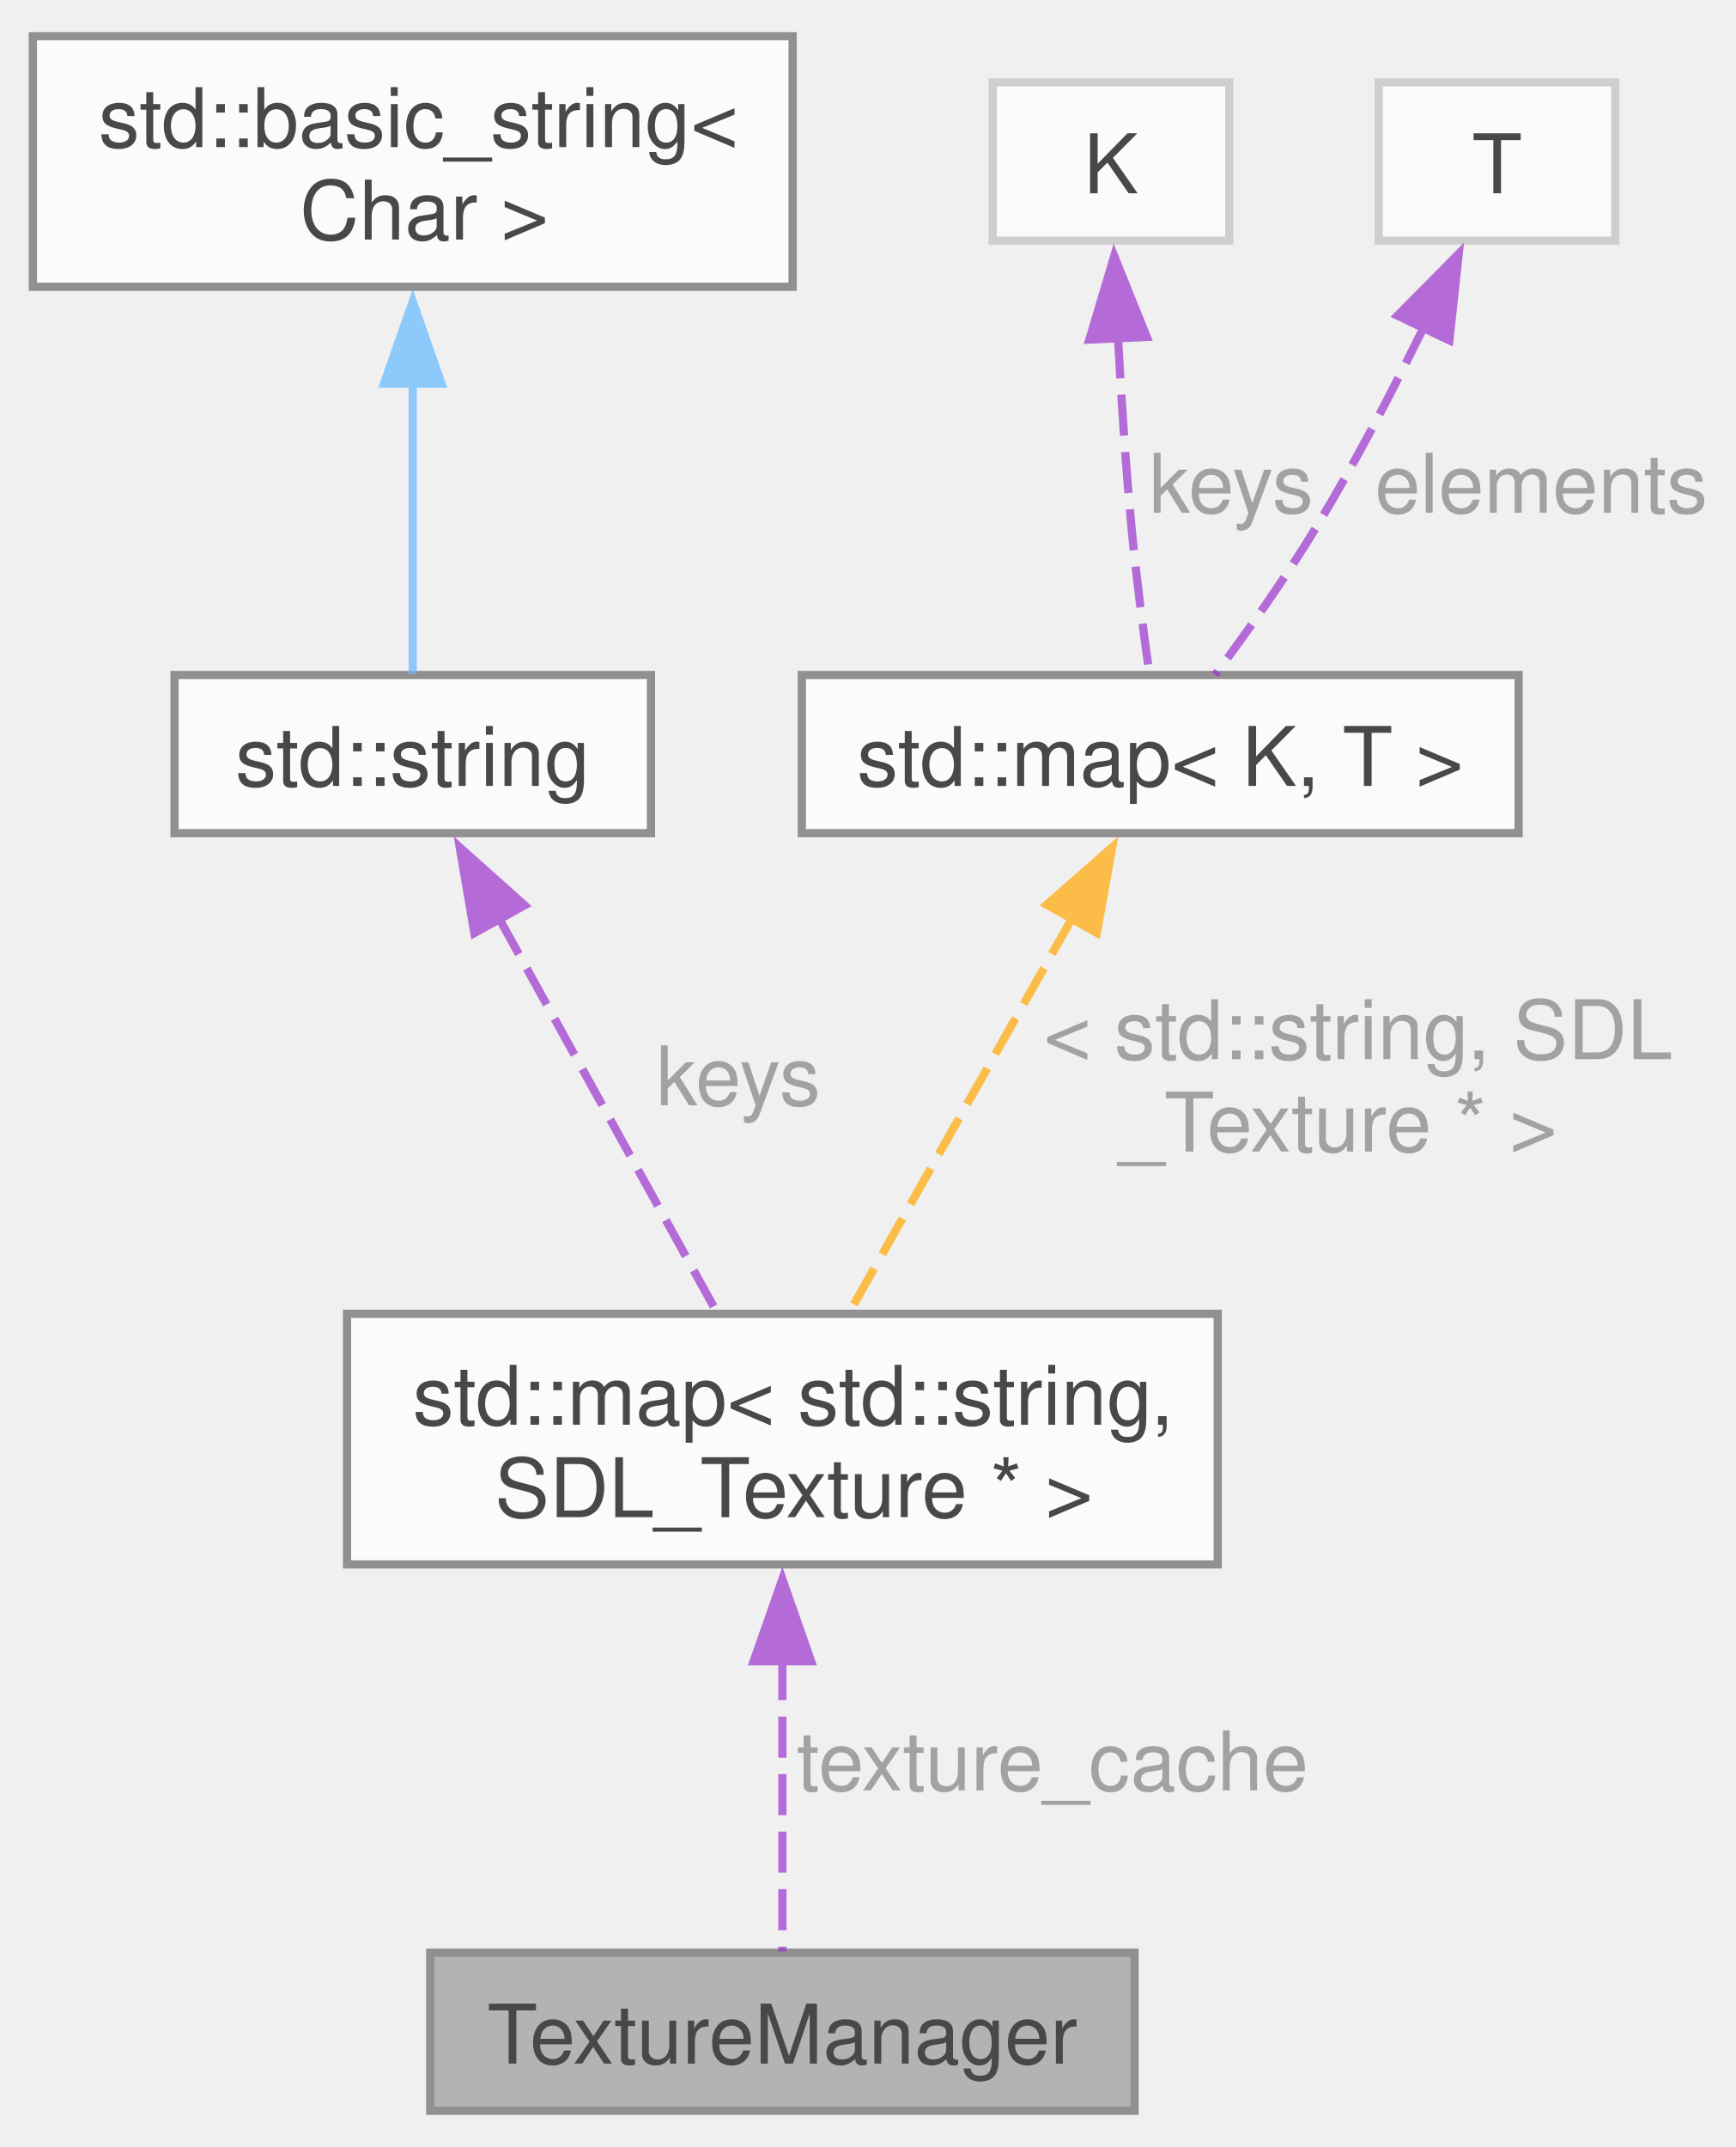
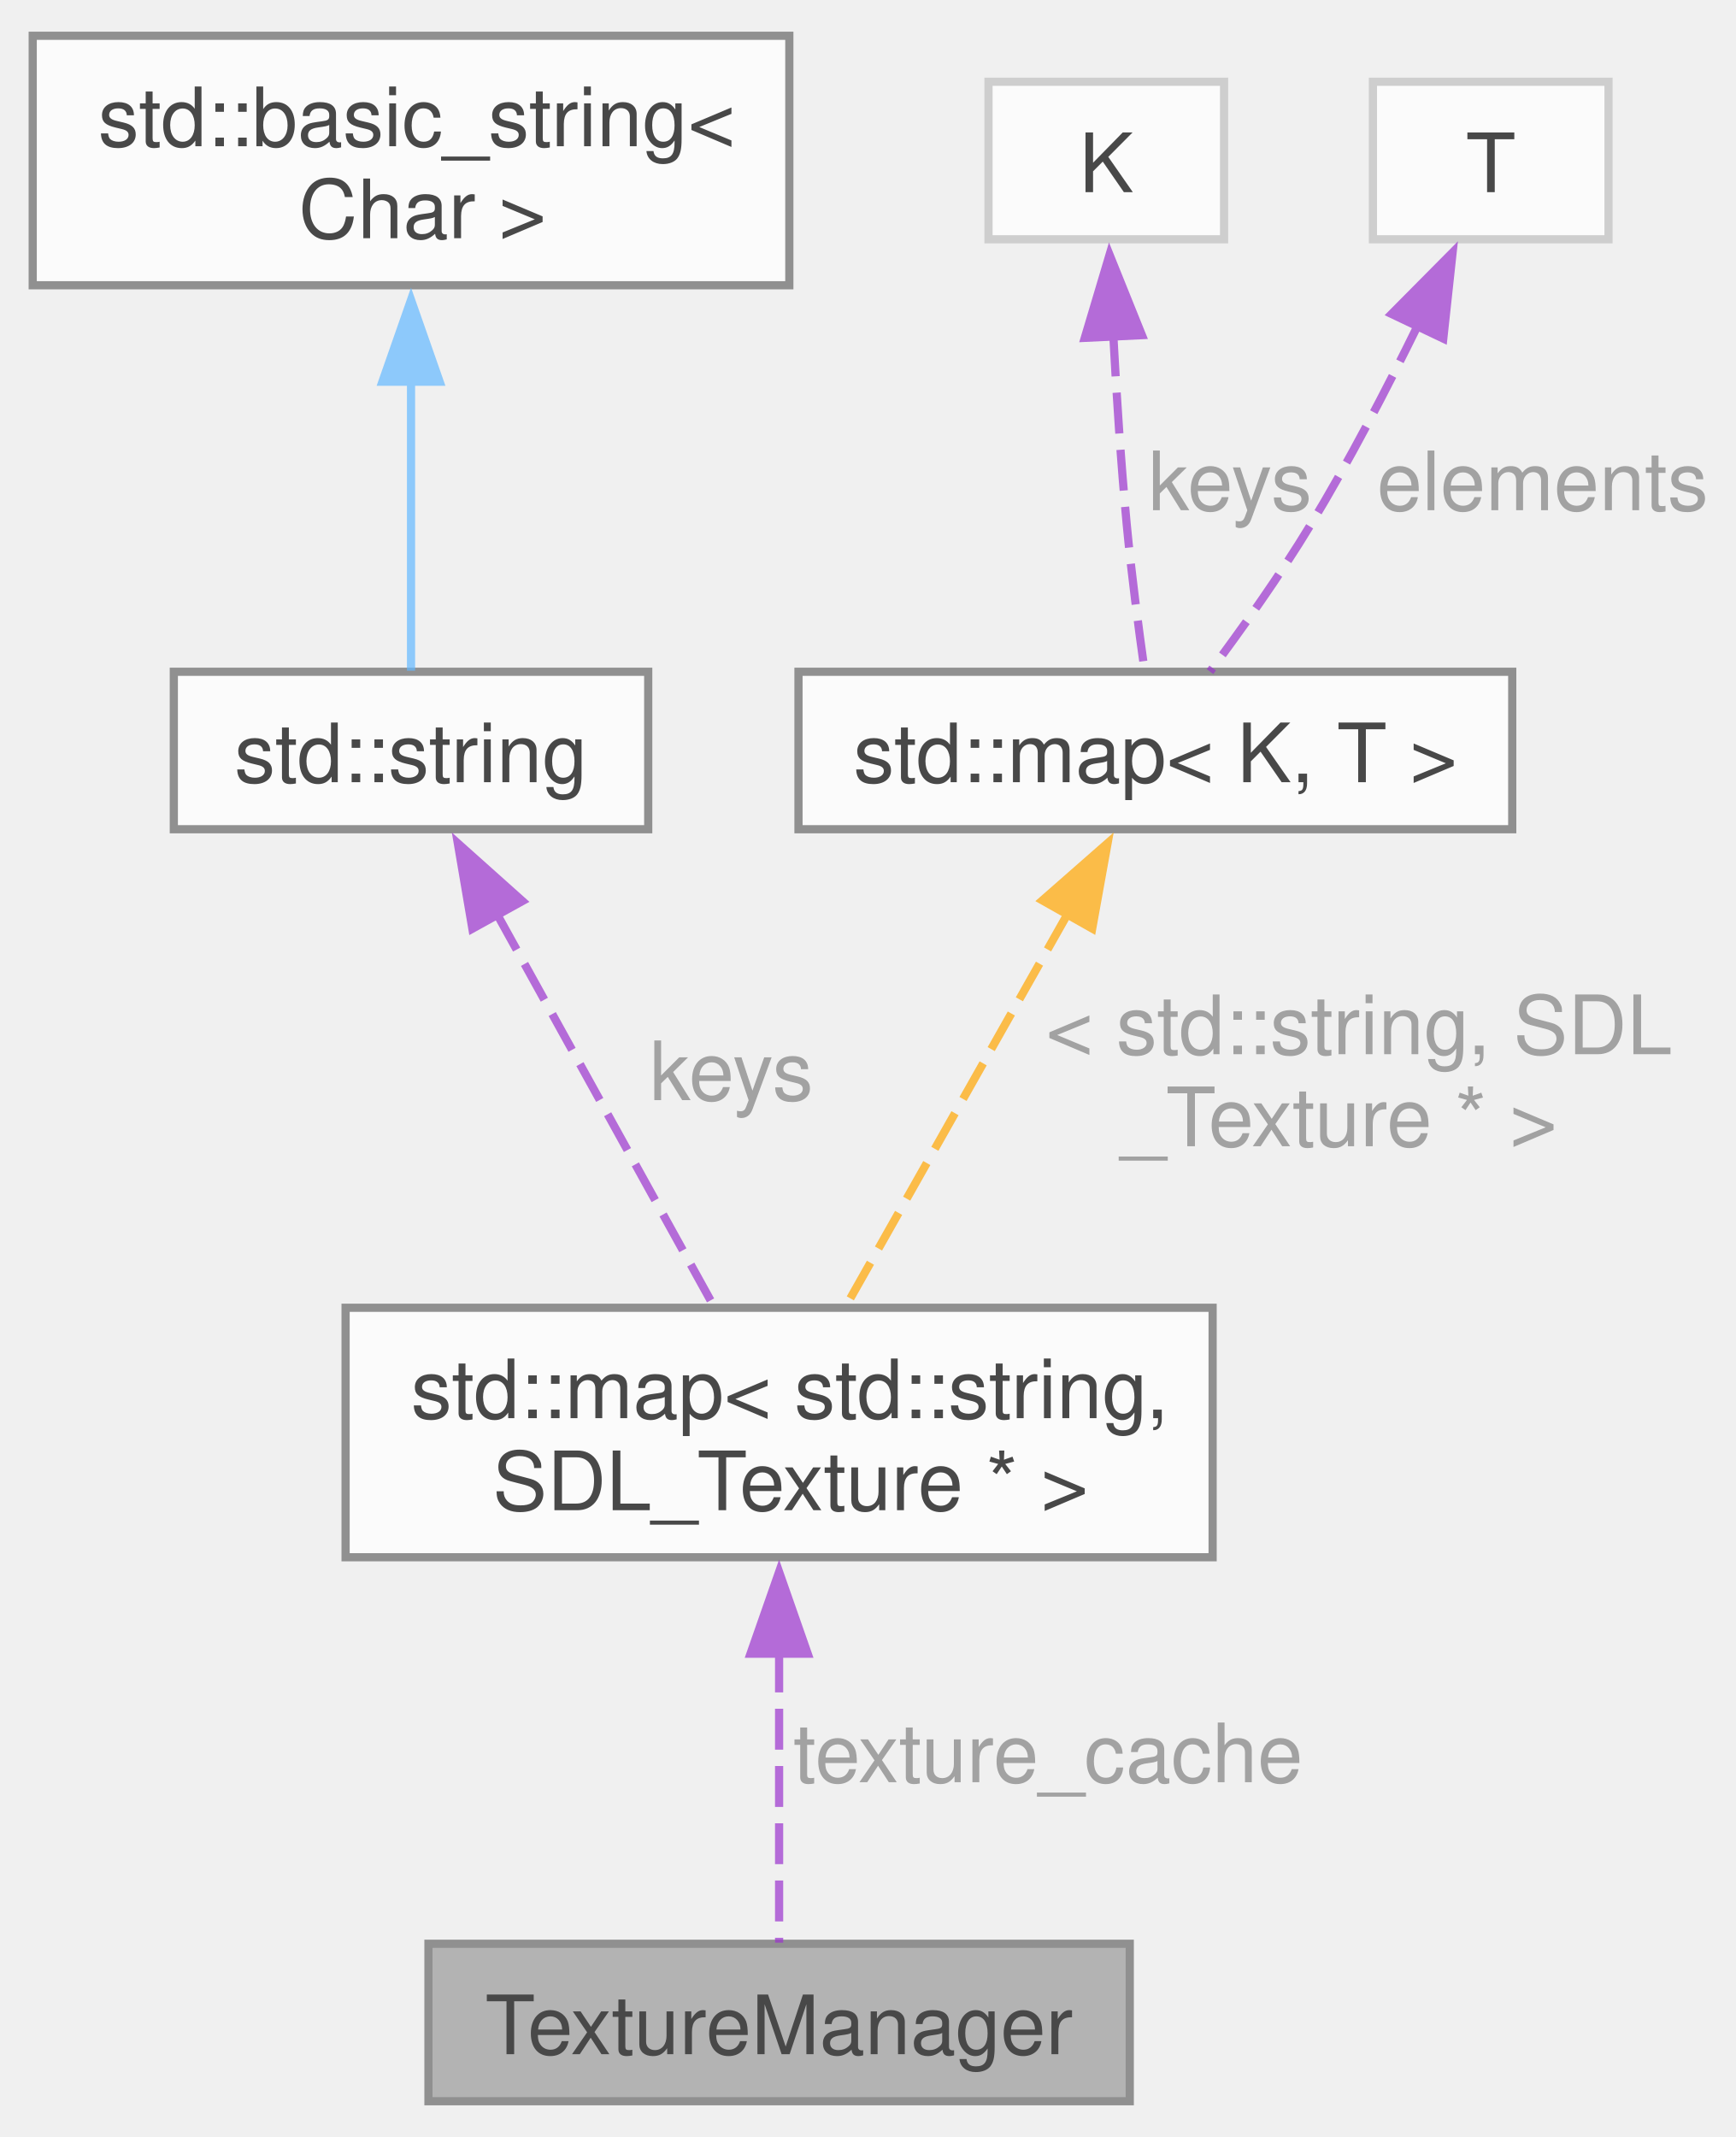
- <svg xmlns="http://www.w3.org/2000/svg" xmlns:xlink="http://www.w3.org/1999/xlink" width="211pt" height="261pt" viewBox="0.00 0.00 211.25 260.50">
+ <svg xmlns="http://www.w3.org/2000/svg" xmlns:xlink="http://www.w3.org/1999/xlink" width="212pt" height="261pt" viewBox="0.00 0.00 212.20 260.50">
  <svg id="main" version="1.1" xml:space="preserve">
    <style type="text/css">
.node, .edge {opacity: 0.7;}
.node.selected, .edge.selected {opacity: 1;}
.edge:hover path { stroke: red; }
.edge:hover polygon { stroke: red; fill: red; }
</style>
    <svg id="graph" class="graph">
      <g id="graph0" class="graph" transform="scale(1 1) rotate(0) translate(4 256.5)">
        <g id="Node000001" class="node">
          <g id="a_Node000001">
            <a xlink:title=" ">
              <polygon fill="#999999" stroke="#666666" points="134.12,-19.25 48.38,-19.25 48.38,0 134.12,0 134.12,-19.25" />
              <text text-anchor="middle" x="91.25" y="-5.75" font-family="Helvetica,sans-Serif" font-size="10.00">TextureManager</text>
            </a>
          </g>
        </g>
        <g id="Node000002" class="node">
          <g id="a_Node000002">
            <a xlink:title=" ">
              <polygon fill="white" stroke="#666666" points="144.25,-97 38.25,-97 38.25,-66.5 144.25,-66.5 144.25,-97" />
              <text text-anchor="start" x="46.25" y="-83.5" font-family="Helvetica,sans-Serif" font-size="10.00">std::map&lt; std::string,</text>
              <text text-anchor="middle" x="91.25" y="-72.25" font-family="Helvetica,sans-Serif" font-size="10.00"> SDL_Texture * &gt;</text>
            </a>
          </g>
        </g>
        <g id="edge1_Node000001_Node000002" class="edge">
          <g id="a_edge1_Node000001_Node000002">
            <a xlink:title=" ">
              <path fill="none" stroke="#9a32cd" stroke-dasharray="5,2" d="M91.25,-54.98C91.25,-42.48 91.25,-28.27 91.25,-19.38" />
              <polygon fill="#9a32cd" stroke="#9a32cd" points="87.75,-54.71 91.25,-64.71 94.75,-54.71 87.75,-54.71" />
            </a>
          </g>
          <text text-anchor="middle" x="122.75" y="-39" font-family="Helvetica,sans-Serif" font-size="10.00" fill="grey"> texture_cache</text>
        </g>
        <g id="Node000003" class="node">
          <g id="a_Node000003">
            <a xlink:title=" ">
              <polygon fill="white" stroke="#666666" points="75.25,-174.75 17.25,-174.75 17.25,-155.5 75.25,-155.5 75.25,-174.75" />
              <text text-anchor="middle" x="46.25" y="-161.25" font-family="Helvetica,sans-Serif" font-size="10.00">std::string</text>
            </a>
          </g>
        </g>
        <g id="edge2_Node000002_Node000003" class="edge">
          <g id="a_edge2_Node000002_Node000003">
            <a xlink:title=" ">
              <path fill="none" stroke="#9a32cd" stroke-dasharray="5,2" d="M56.74,-145.16C64.82,-130.55 75.82,-110.66 83.21,-97.29" />
              <polygon fill="#9a32cd" stroke="#9a32cd" points="53.75,-143.34 51.97,-153.78 59.87,-146.72 53.75,-143.34" />
            </a>
          </g>
-           <text text-anchor="middle" x="84.5" y="-122.38" font-family="Helvetica,sans-Serif" font-size="10.00" fill="grey"> keys</text>
+           <text text-anchor="middle" x="84.03" y="-122.38" font-family="Helvetica,sans-Serif" font-size="10.00" fill="grey"> keys</text>
        </g>
        <g id="Node000004" class="node">
          <g id="a_Node000004">
            <a xlink:title=" ">
              <polygon fill="white" stroke="#666666" points="92.5,-252.5 0,-252.5 0,-222 92.5,-222 92.5,-252.5" />
              <text text-anchor="start" x="8" y="-239" font-family="Helvetica,sans-Serif" font-size="10.00">std::basic_string&lt;</text>
              <text text-anchor="middle" x="46.25" y="-227.75" font-family="Helvetica,sans-Serif" font-size="10.00"> Char &gt;</text>
            </a>
          </g>
        </g>
        <g id="edge3_Node000003_Node000004" class="edge">
          <g id="a_edge3_Node000003_Node000004">
            <a xlink:title=" ">
              <path fill="none" stroke="#63b8ff" d="M46.25,-210.48C46.25,-197.98 46.25,-183.77 46.25,-174.88" />
              <polygon fill="#63b8ff" stroke="#63b8ff" points="42.75,-210.21 46.25,-220.21 49.75,-210.21 42.75,-210.21" />
            </a>
          </g>
        </g>
        <g id="Node000005" class="node">
          <g id="a_Node000005">
            <a xlink:title=" ">
              <polygon fill="white" stroke="#666666" points="180.88,-174.75 93.62,-174.75 93.62,-155.5 180.88,-155.5 180.88,-174.75" />
              <text text-anchor="middle" x="137.25" y="-161.25" font-family="Helvetica,sans-Serif" font-size="10.00">std::map&lt; K, T &gt;</text>
            </a>
          </g>
        </g>
        <g id="edge4_Node000002_Node000005" class="edge">
          <g id="a_edge4_Node000002_Node000005">
            <a xlink:title=" ">
              <path fill="none" stroke="orange" stroke-dasharray="5,2" d="M126.53,-145.16C118.27,-130.55 107.03,-110.66 99.47,-97.29" />
              <polygon fill="orange" stroke="orange" points="123.44,-146.8 131.41,-153.79 129.53,-143.36 123.44,-146.8" />
            </a>
          </g>
-           <text text-anchor="start" x="120.25" y="-128" font-family="Helvetica,sans-Serif" font-size="10.00" fill="grey"> &lt; std::string, SDL</text>
-           <text text-anchor="middle" x="158.88" y="-116.75" font-family="Helvetica,sans-Serif" font-size="10.00" fill="grey">_Texture * &gt;</text>
+           <text text-anchor="start" x="121.06" y="-128" font-family="Helvetica,sans-Serif" font-size="10.00" fill="grey"> &lt; std::string, SDL</text>
+           <text text-anchor="middle" x="159.68" y="-116.75" font-family="Helvetica,sans-Serif" font-size="10.00" fill="grey">_Texture * &gt;</text>
        </g>
        <g id="Node000006" class="node">
          <g id="a_Node000006">
            <a xlink:title=" ">
              <polygon fill="white" stroke="#bfbfbf" points="145.65,-246.88 116.85,-246.88 116.85,-227.62 145.65,-227.62 145.65,-246.88" />
              <text text-anchor="middle" x="131.25" y="-233.38" font-family="Helvetica,sans-Serif" font-size="10.00">K</text>
            </a>
          </g>
        </g>
        <g id="edge5_Node000005_Node000006" class="edge">
          <g id="a_edge5_Node000005_Node000006">
            <a xlink:title=" ">
              <path fill="none" stroke="#9a32cd" stroke-dasharray="5,2" d="M132.11,-215.86C132.5,-208.56 133.04,-200.28 133.75,-192.75 134.31,-186.81 135.19,-180.15 135.92,-174.98" />
              <polygon fill="#9a32cd" stroke="#9a32cd" points="128.62,-215.57 131.65,-225.73 135.61,-215.9 128.62,-215.57" />
            </a>
          </g>
-           <text text-anchor="middle" x="144.5" y="-194.5" font-family="Helvetica,sans-Serif" font-size="10.00" fill="grey"> keys</text>
+           <text text-anchor="middle" x="145" y="-194.5" font-family="Helvetica,sans-Serif" font-size="10.00" fill="grey"> keys</text>
        </g>
        <g id="Node000007" class="node">
          <g id="a_Node000007">
            <a xlink:title=" ">
              <polygon fill="white" stroke="#bfbfbf" points="192.65,-246.88 163.85,-246.88 163.85,-227.62 192.65,-227.62 192.65,-246.88" />
              <text text-anchor="middle" x="178.25" y="-233.38" font-family="Helvetica,sans-Serif" font-size="10.00">T</text>
            </a>
          </g>
        </g>
        <g id="edge6_Node000005_Node000007" class="edge">
          <g id="a_edge6_Node000005_Node000007">
            <a xlink:title=" ">
              <path fill="none" stroke="#9a32cd" stroke-dasharray="5,2" d="M169.38,-217.18C165.59,-209.45 160.96,-200.53 156.25,-192.75 152.49,-186.53 147.74,-179.87 143.93,-174.77" />
              <polygon fill="#9a32cd" stroke="#9a32cd" points="166.13,-218.49 173.59,-226.01 172.45,-215.48 166.13,-218.49" />
            </a>
          </g>
-           <text text-anchor="middle" x="182.25" y="-194.5" font-family="Helvetica,sans-Serif" font-size="10.00" fill="grey"> elements</text>
+           <text text-anchor="middle" x="183.2" y="-194.5" font-family="Helvetica,sans-Serif" font-size="10.00" fill="grey"> elements</text>
        </g>
      </g>
    </svg>
  </svg>
  <style type="text/css">

[data-mouse-over-selected='false'] { opacity: 0.7; }
[data-mouse-over-selected='true']  { opacity: 1.0; }

</style>
</svg>
